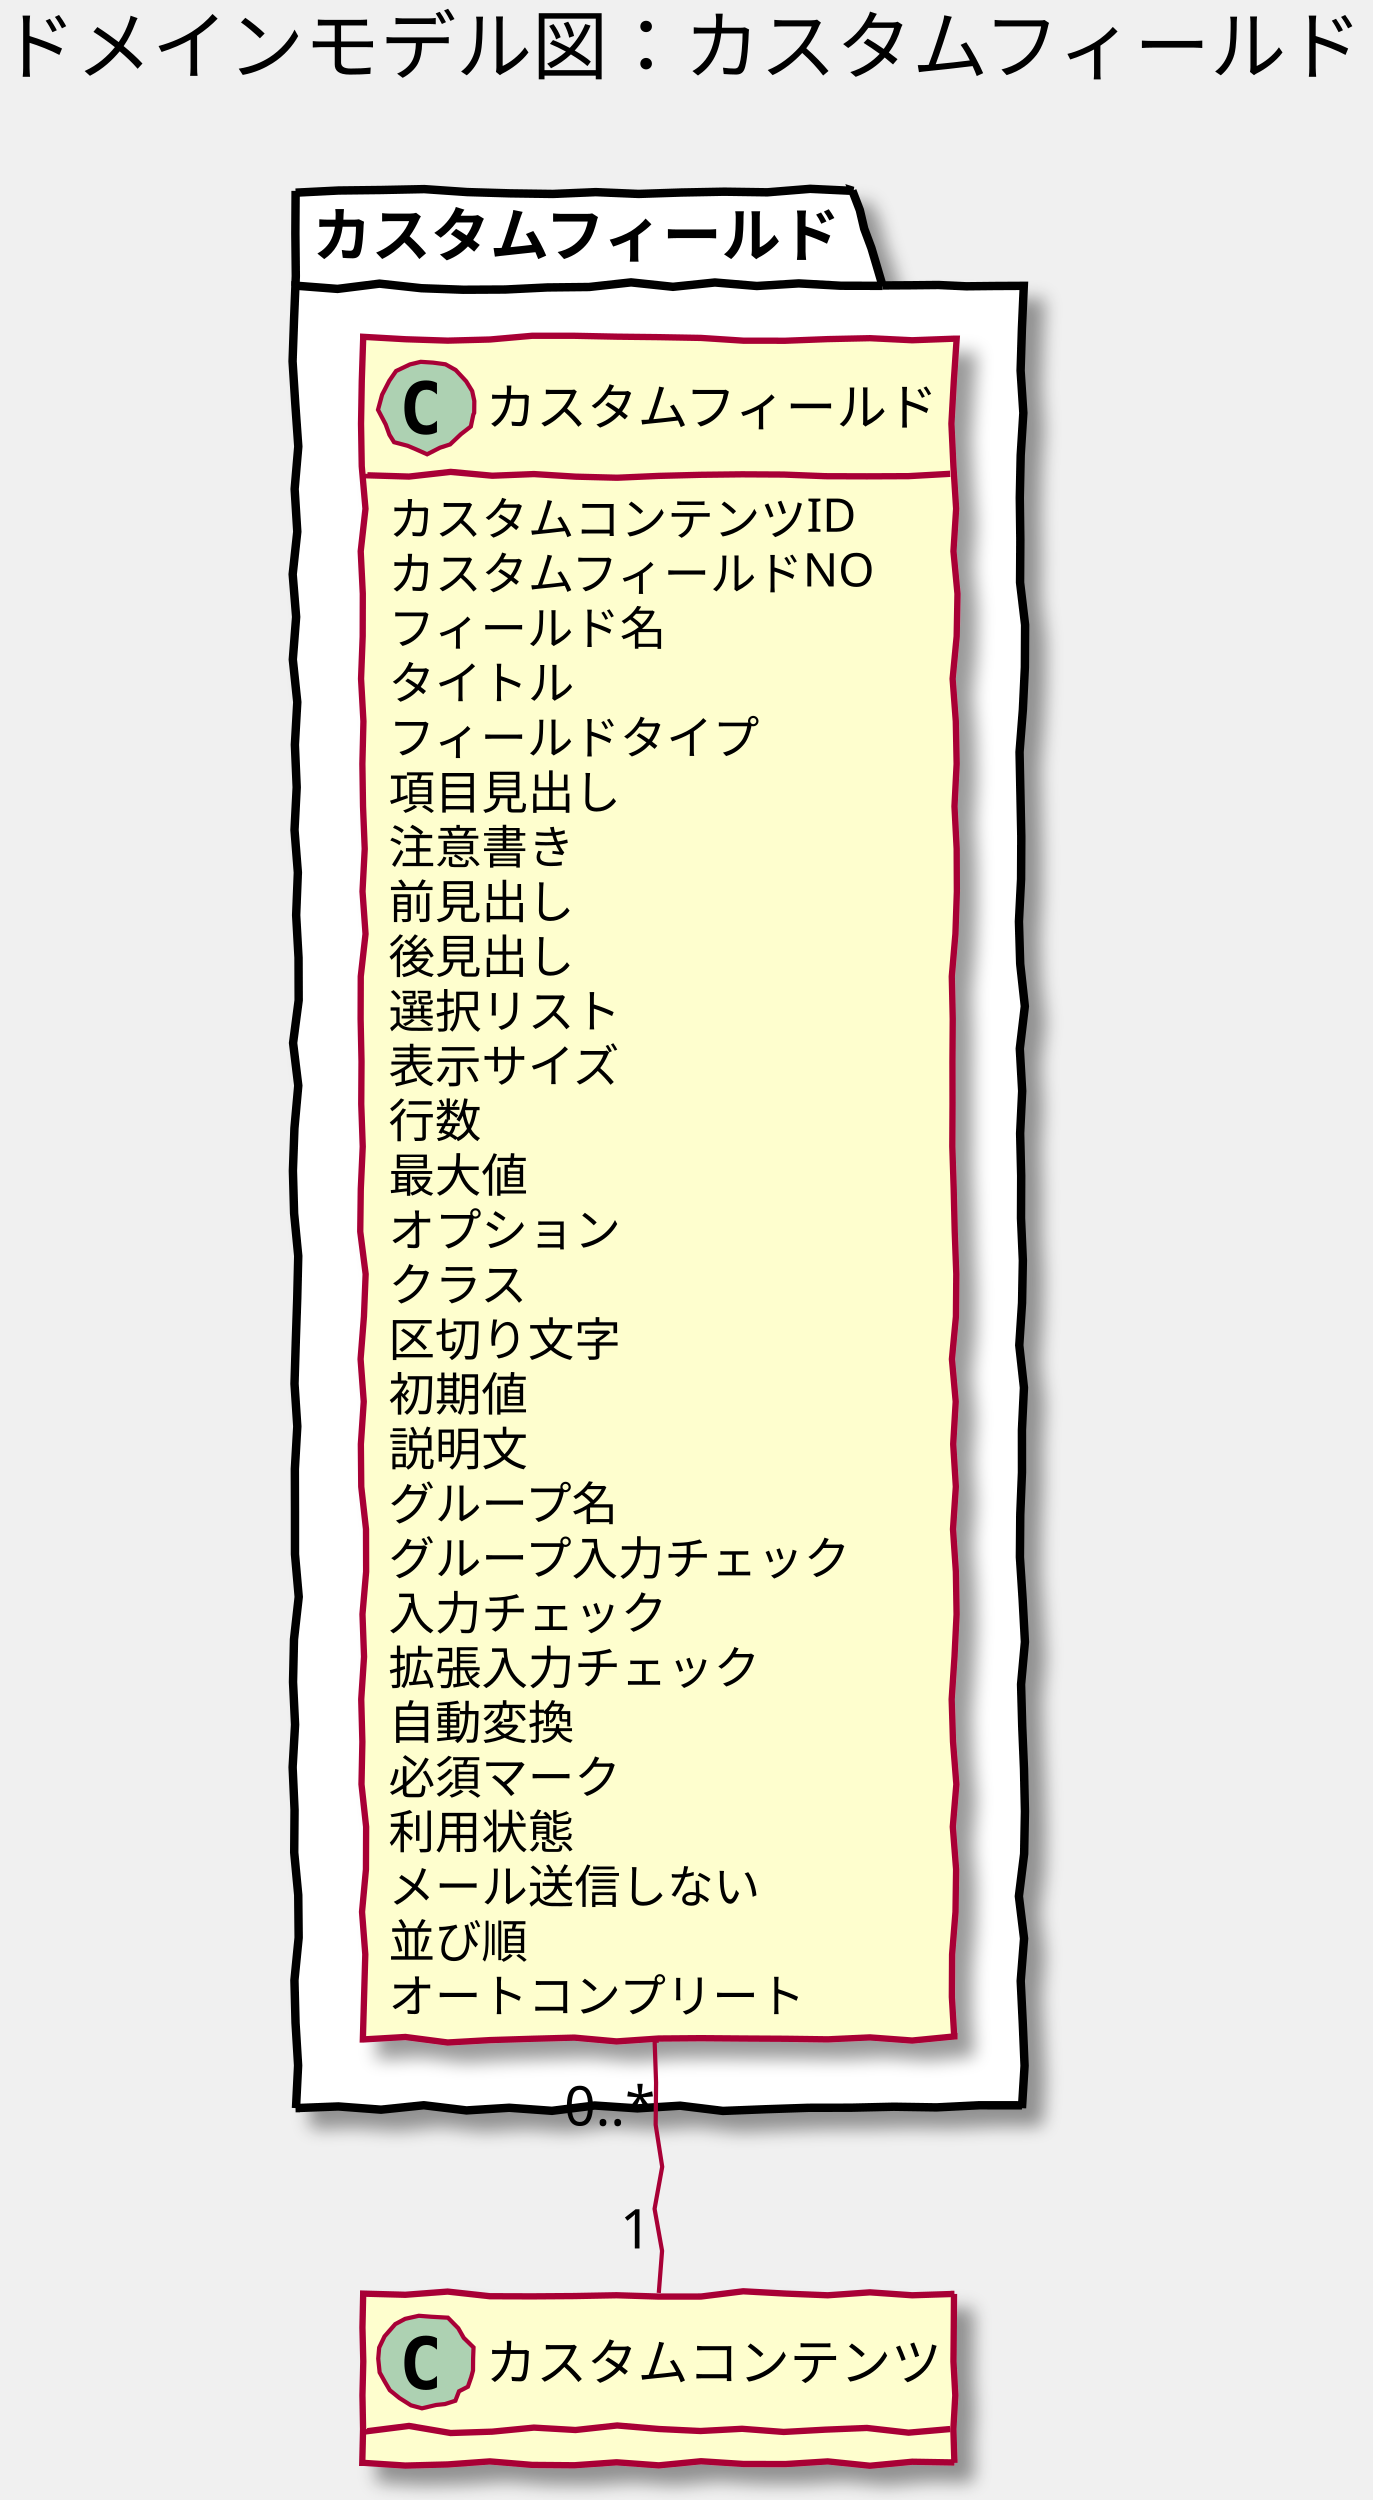
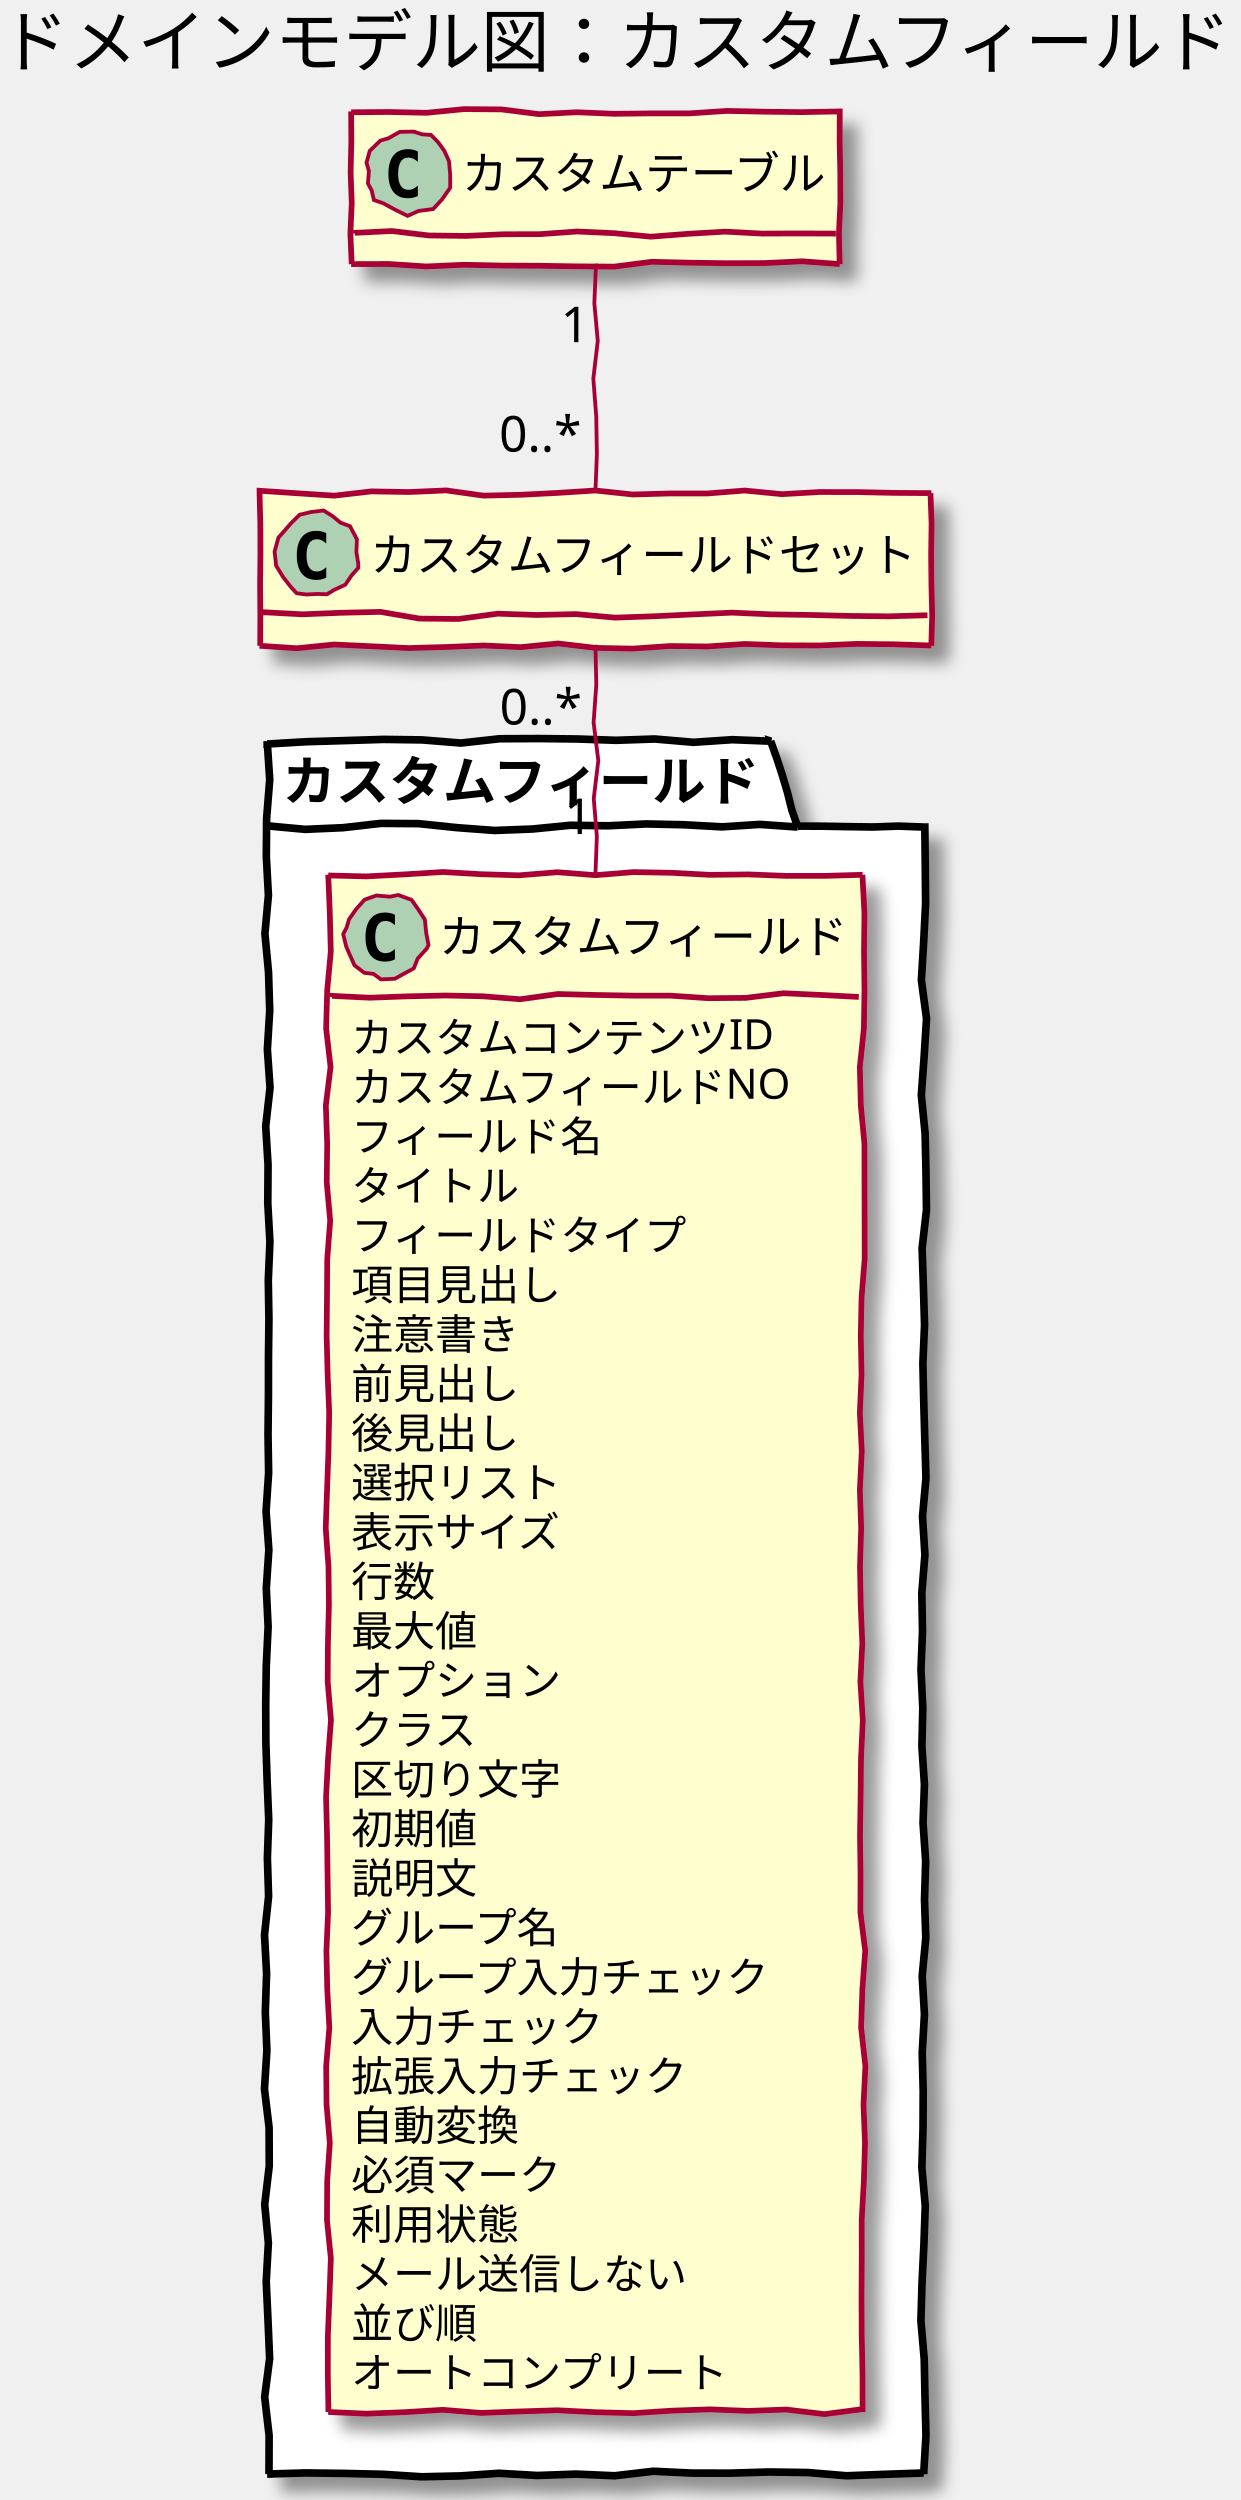
- <svg xmlns="http://www.w3.org/2000/svg" contentScriptType="application/ecmascript" contentStyleType="text/css" height="592px" preserveAspectRatio="none" style="width:325px;height:592px;" version="1.1" viewBox="0 0 325 592" width="325px" zoomAndPan="magnify">
+ <svg xmlns="http://www.w3.org/2000/svg" contentScriptType="application/ecmascript" contentStyleType="text/css" height="655px" preserveAspectRatio="none" style="width:325px;height:655px;" version="1.1" viewBox="0 0 325 655" width="325px" zoomAndPan="magnify">
  <defs>
-     <filter height="300%" id="f397h1p" width="300%" x="-1" y="-1">
+     <filter height="300%" id="ffr9xhx" width="300%" x="-1" y="-1">
      <feGaussianBlur result="blurOut" stdDeviation="2.0" />
      <feColorMatrix in="blurOut" result="blurOut2" type="matrix" values="0 0 0 0 0 0 0 0 0 0 0 0 0 0 0 0 0 0 .4 0" />
      <feOffset dx="4.0" dy="4.0" in="blurOut2" result="blurOut3" />
      <feBlend in="SourceGraphic" in2="blurOut3" mode="normal" />
    </filter>
  </defs>
  <g>
    <text fill="#000000" font-family="sans-serif" font-size="18" lengthAdjust="spacingAndGlyphs" textLength="324" x="0" y="17.402">ドメインモデル図：カスタムフィールド</text>
-     <polygon fill="#FFFFFF" filter="url(#f397h1p)" points="70,45.199,70,45.624,80.154,45.112,90.308,44.992,100.462,44.782,110.615,45.483,120.769,45.784,130.923,45.926,141.077,45.496,151.231,45.922,161.385,45.586,171.538,45.392,181.692,45.539,191.846,44.716,202,45.199,201.84,45.15,203.608,49.762,204.639,54.145,206.35,58.739,207.683,63.216,209,67.688,209,67.594,215.6,67.555,222.2,67.485,228.8,67.796,235.4,67.724,242,67.688,242.439,67.688,241.992,77.723,241.679,87.758,242.329,97.793,241.7,107.828,241.488,117.863,241.614,127.898,241.552,137.934,242.744,147.969,242.691,158.004,242.217,168.039,241.431,178.074,241.638,188.109,241.843,198.144,241.79,208.18,241.284,218.215,241.585,228.25,242.682,238.285,241.49,248.32,242.052,258.356,241.568,268.391,241.815,278.426,241.774,288.461,242.212,298.496,242.022,308.531,241.365,318.566,242.47,328.602,241.995,338.637,242.004,348.672,241.597,358.707,241.516,368.742,242.164,378.777,242.703,388.812,241.79,398.848,242.065,408.883,242.483,418.918,242.705,428.953,242.516,438.988,241.273,449.023,242.498,459.059,241.704,469.094,242.193,479.129,242.619,489.164,242,499.199,242,498.542,231.882,498.527,221.765,499.029,211.647,498.873,201.529,499.105,191.412,499.125,181.294,499.466,171.177,499.867,161.059,498.628,150.941,499.264,140.823,498.582,130.706,499.845,120.588,499.115,110.471,499.748,100.353,498.521,90.235,499.571,80.118,498.806,70,499.199,70.089,499.199,70.592,489.11,69.982,479.021,69.723,468.933,70.721,458.844,70.626,448.755,69.668,438.666,69.751,428.577,69.296,418.488,69.874,408.399,69.391,398.31,69.616,388.221,70.739,378.133,69.85,368.044,69.85,357.955,69.822,347.866,70.402,337.777,69.739,327.688,70.043,317.599,70.381,307.51,70.625,297.421,69.644,287.333,69.361,277.244,69.723,267.155,70.633,257.066,69.402,246.977,70.724,236.888,70.693,226.799,70.13,216.71,70.534,206.621,69.739,196.533,70.258,186.444,69.827,176.355,70.397,166.266,69.34,156.177,70.126,146.088,69.308,135.999,70.397,125.91,69.771,115.821,70.638,105.733,69.923,95.644,69.282,85.555,69.637,75.466,70.048,65.377,69.94,55.288,70,45.199" style="stroke: #000000; stroke-width: 2.0;" />
-     <path d="M70,67.688 L70,67.644 L79.929,68.411 L89.857,67.166 L99.786,68.249 L109.714,68.612 L119.643,68.557 L129.571,68.069 L139.5,67.961 L149.429,66.867 L159.357,67.919 L169.286,66.89 L179.214,67.724 L189.143,67.108 L199.071,67.662 L209,67.688 " fill="#FFFFFF" style="stroke: #000000; stroke-width: 2.0;" />
-     <text fill="#000000" font-family="sans-serif" font-size="14" font-weight="bold" lengthAdjust="spacingAndGlyphs" textLength="126" x="74" y="60.734">カスタムフィールド</text>
-     <polygon fill="#FEFECE" filter="url(#f397h1p)" points="86,80.199,86,79.756,96,80.333,106,80.664,116,80.395,126,79.512,136,79.513,146,79.722,156,79.838,166,80.019,176,80.673,186,80.689,196,80.301,206,80.081,216,80.573,226,80.199,226.537,80.199,225.857,90.268,225.292,100.336,225.766,110.405,226.412,120.473,225.776,130.542,226.728,140.611,226.537,150.679,225.577,160.748,226.333,170.816,226.528,180.885,226.018,190.953,226.536,201.022,226.583,211.09,226.24,221.159,225.381,231.227,225.607,241.296,225.535,251.365,225.555,261.433,225.505,271.502,225.831,281.57,226.074,291.639,226.446,301.707,226.361,311.776,225.412,321.844,226.309,331.913,225.714,341.982,226.342,352.05,225.669,362.119,226.349,372.187,226.514,382.256,226.023,392.324,225.353,402.393,225.671,412.462,226.462,422.53,225.619,432.599,226.405,442.667,226.261,452.736,225.452,462.804,225.398,472.873,226,482.941,226,482.223,216,483.197,206,482.454,196,482.914,186,482.778,176,482.718,166,482.636,156,482.718,146,483.406,136,482.505,126,482.78,116,483.093,106,483.659,96,482.353,86,482.941,85.923,482.941,86.211,472.873,86.501,462.804,85.728,452.736,86.658,442.667,86.699,432.599,85.601,422.53,85.81,412.462,85.54,402.393,86.206,392.324,85.835,382.256,86.699,372.187,86.672,362.119,85.545,352.05,85.452,341.982,86.137,331.913,85.386,321.844,86.181,311.776,86.585,301.707,85.305,291.639,85.434,281.57,85.897,271.502,85.541,261.433,85.607,251.365,85.394,241.296,85.427,231.227,86.559,221.159,85.842,211.09,86.365,201.022,85.964,190.953,85.812,180.885,86.061,170.816,85.497,160.748,85.885,150.679,85.912,140.611,85.416,130.542,86.546,120.473,85.661,110.405,85.493,100.336,85.667,90.268,86,80.199" style="stroke: #A80036; stroke-width: 1.5;" />
-     <polygon fill="#ADD1B2" points="112.089,98.164,111.495,100.993,109.123,102.828,106.588,105.238,104.186,106.017,101.139,107.576,98.629,106.453,96.532,105.563,93.312,104.712,92.222,102.969,91.334,100.517,89.513,97.041,90.482,93.467,92.195,90.161,93.785,87.858,97.076,86.294,99.629,85.679,102.531,85.869,105.483,86.266,107.912,87.624,110.396,90.295,111.812,92.605,112.319,94.953,112.287,97.762" style="stroke: #A80036; stroke-width: 1.0;" />
-     <path d="M103.473,102.342 Q102.892,102.641 102.253,102.79 Q101.614,102.94 100.908,102.94 Q98.401,102.94 97.082,101.288 Q95.762,99.636 95.762,96.515 Q95.762,93.386 97.082,91.734 Q98.401,90.082 100.908,90.082 Q101.614,90.082 102.261,90.231 Q102.909,90.381 103.473,90.68 L103.473,93.402 Q102.842,92.821 102.249,92.552 Q101.655,92.282 101.024,92.282 Q99.68,92.282 98.995,93.348 Q98.31,94.415 98.31,96.515 Q98.31,98.607 98.995,99.674 Q99.68,100.74 101.024,100.74 Q101.655,100.74 102.249,100.471 Q102.842,100.201 103.473,99.62 Z " />
-     <text fill="#000000" font-family="sans-serif" font-size="12" lengthAdjust="spacingAndGlyphs" textLength="108" x="115" y="100.734">カスタムフィールド</text>
-     <path d="M87,112.199 L87,112.551 L96.857,112.852 L106.714,111.742 L116.571,112.652 L126.429,112.258 L136.286,112.871 L146.143,113.127 L156,112.692 L165.857,112.435 L175.714,112.318 L185.571,112.375 L195.429,112.763 L205.286,112.796 L215.143,112.751 L225,112.199 " fill="#FEFECE" style="stroke: #A80036; stroke-width: 1.5;" />
-     <text fill="#000000" font-family="sans-serif" font-size="11" lengthAdjust="spacingAndGlyphs" textLength="110" x="92" y="126.834">カスタムコンテンツID</text>
-     <text fill="#000000" font-family="sans-serif" font-size="11" lengthAdjust="spacingAndGlyphs" textLength="116" x="92" y="139.789">カスタムフィールドNO</text>
-     <text fill="#000000" font-family="sans-serif" font-size="11" lengthAdjust="spacingAndGlyphs" textLength="66" x="92" y="152.744">フィールド名</text>
-     <text fill="#000000" font-family="sans-serif" font-size="11" lengthAdjust="spacingAndGlyphs" textLength="44" x="92" y="165.699">タイトル</text>
-     <text fill="#000000" font-family="sans-serif" font-size="11" lengthAdjust="spacingAndGlyphs" textLength="88" x="92" y="178.654">フィールドタイプ</text>
-     <text fill="#000000" font-family="sans-serif" font-size="11" lengthAdjust="spacingAndGlyphs" textLength="55" x="92" y="191.609">項目見出し</text>
-     <text fill="#000000" font-family="sans-serif" font-size="11" lengthAdjust="spacingAndGlyphs" textLength="44" x="92" y="204.565">注意書き</text>
-     <text fill="#000000" font-family="sans-serif" font-size="11" lengthAdjust="spacingAndGlyphs" textLength="44" x="92" y="217.519">前見出し</text>
-     <text fill="#000000" font-family="sans-serif" font-size="11" lengthAdjust="spacingAndGlyphs" textLength="44" x="92" y="230.475">後見出し</text>
-     <text fill="#000000" font-family="sans-serif" font-size="11" lengthAdjust="spacingAndGlyphs" textLength="55" x="92" y="243.43">選択リスト</text>
-     <text fill="#000000" font-family="sans-serif" font-size="11" lengthAdjust="spacingAndGlyphs" textLength="55" x="92" y="256.385">表示サイズ</text>
-     <text fill="#000000" font-family="sans-serif" font-size="11" lengthAdjust="spacingAndGlyphs" textLength="22" x="92" y="269.34">行数</text>
-     <text fill="#000000" font-family="sans-serif" font-size="11" lengthAdjust="spacingAndGlyphs" textLength="33" x="92" y="282.295">最大値</text>
-     <text fill="#000000" font-family="sans-serif" font-size="11" lengthAdjust="spacingAndGlyphs" textLength="55" x="92" y="295.25">オプション</text>
-     <text fill="#000000" font-family="sans-serif" font-size="11" lengthAdjust="spacingAndGlyphs" textLength="33" x="92" y="308.205">クラス</text>
-     <text fill="#000000" font-family="sans-serif" font-size="11" lengthAdjust="spacingAndGlyphs" textLength="55" x="92" y="321.16">区切り文字</text>
-     <text fill="#000000" font-family="sans-serif" font-size="11" lengthAdjust="spacingAndGlyphs" textLength="33" x="92" y="334.115">初期値</text>
-     <text fill="#000000" font-family="sans-serif" font-size="11" lengthAdjust="spacingAndGlyphs" textLength="33" x="92" y="347.07">説明文</text>
-     <text fill="#000000" font-family="sans-serif" font-size="11" lengthAdjust="spacingAndGlyphs" textLength="55" x="92" y="360.025">グループ名</text>
-     <text fill="#000000" font-family="sans-serif" font-size="11" lengthAdjust="spacingAndGlyphs" textLength="110" x="92" y="372.981">グループ入力チェック</text>
-     <text fill="#000000" font-family="sans-serif" font-size="11" lengthAdjust="spacingAndGlyphs" textLength="66" x="92" y="385.935">入力チェック</text>
-     <text fill="#000000" font-family="sans-serif" font-size="11" lengthAdjust="spacingAndGlyphs" textLength="88" x="92" y="398.891">拡張入力チェック</text>
-     <text fill="#000000" font-family="sans-serif" font-size="11" lengthAdjust="spacingAndGlyphs" textLength="44" x="92" y="411.846">自動変換</text>
-     <text fill="#000000" font-family="sans-serif" font-size="11" lengthAdjust="spacingAndGlyphs" textLength="55" x="92" y="424.801">必須マーク</text>
-     <text fill="#000000" font-family="sans-serif" font-size="11" lengthAdjust="spacingAndGlyphs" textLength="44" x="92" y="437.756">利用状態</text>
-     <text fill="#000000" font-family="sans-serif" font-size="11" lengthAdjust="spacingAndGlyphs" textLength="88" x="92" y="450.711">メール送信しない</text>
-     <text fill="#000000" font-family="sans-serif" font-size="11" lengthAdjust="spacingAndGlyphs" textLength="33" x="92" y="463.666">並び順</text>
-     <text fill="#000000" font-family="sans-serif" font-size="11" lengthAdjust="spacingAndGlyphs" textLength="99" x="92" y="476.621">オートコンプリート</text>
-     <polygon fill="#FEFECE" filter="url(#f397h1p)" points="86,543.199,86,543.131,96,543.404,106,542.645,116,543.746,126,543.78,136,543.707,146,543.513,156,543.83,166,543.819,176,542.575,186,543.12,196,543.523,206,542.826,216,543.522,226,543.199,225.907,543.199,225.85,551.199,225.776,559.199,226.211,567.199,225.755,575.199,226,583.199,226,583.108,216,582.935,206,583.884,196,582.855,186,583.485,176,583.464,166,582.815,156,583.793,146,583.066,136,583.77,126,583.684,116,582.854,106,583.575,96,583.842,86,583.199,85.785,583.199,85.978,575.199,85.829,567.199,86.027,559.199,85.828,551.199,86,543.199" style="stroke: #A80036; stroke-width: 1.5;" />
-     <polygon fill="#ADD1B2" points="111.586,562.91,110.795,565.178,108.694,566.259,107.836,568.494,105.374,569.282,103.288,569.496,99.925,570.292,97.313,569.581,94.581,567.85,92.309,566.007,91.114,563.976,89.897,561.788,89.562,558.528,89.79,555.911,91.058,553.249,93.593,550.352,95.926,549.106,99.183,548.374,102.184,548.61,106.068,548.827,108.511,551.317,109.814,553.603,112.133,555.87,112.034,558.403,112.008,561.34" style="stroke: #A80036; stroke-width: 1.0;" />
-     <path d="M103.473,565.342 Q102.892,565.641 102.253,565.79 Q101.614,565.94 100.908,565.94 Q98.401,565.94 97.082,564.288 Q95.762,562.636 95.762,559.515 Q95.762,556.386 97.082,554.734 Q98.401,553.082 100.908,553.082 Q101.614,553.082 102.261,553.231 Q102.909,553.381 103.473,553.68 L103.473,556.402 Q102.842,555.821 102.249,555.552 Q101.655,555.282 101.024,555.282 Q99.68,555.282 98.995,556.348 Q98.31,557.415 98.31,559.515 Q98.31,561.607 98.995,562.674 Q99.68,563.74 101.024,563.74 Q101.655,563.74 102.249,563.471 Q102.842,563.201 103.473,562.62 Z " />
-     <text fill="#000000" font-family="sans-serif" font-size="12" lengthAdjust="spacingAndGlyphs" textLength="108" x="115" y="563.734">カスタムコンテンツ</text>
-     <path d="M87,575.199 L87,575.706 L96.857,574.459 L106.714,576.139 L116.571,575.815 L126.429,574.856 L136.286,575.427 L146.143,574.352 L156,575.185 L165.857,575.664 L175.714,575.136 L185.571,575.887 L195.429,575.342 L205.286,574.939 L215.143,576.055 L225,575.199 " fill="#FEFECE" style="stroke: #A80036; stroke-width: 1.5;" />
-     <path d="M156,483.229 L155.013,483.229 L155.36,493.186 L155.259,503.143 L156.81,513.099 L155.002,523.056 L156.777,533.013 L156,542.969 " fill="none" style="stroke: #A80036; stroke-width: 1.0;" />
-     <text fill="#000000" font-family="sans-serif" font-size="13" lengthAdjust="spacingAndGlyphs" textLength="22" x="133.605" y="503.32">0..*</text>
-     <text fill="#000000" font-family="sans-serif" font-size="13" lengthAdjust="spacingAndGlyphs" textLength="8" x="146.825" y="532.438">1</text>
+     <polygon fill="#FFFFFF" filter="url(#ffr9xhx)" points="70,194.199,70,194.935,80.154,194.337,90.308,194.037,100.462,193.72,110.615,193.855,120.769,194.677,130.923,193.548,141.077,193.504,151.231,193.613,161.385,193.962,171.538,193.616,181.692,194.486,191.846,193.798,202,194.199,201.909,194.171,203.543,198.741,205.017,203.262,206.343,207.737,207.44,212.14,209,216.688,209,216.44,215.6,216.463,222.2,216.583,228.8,216.671,235.4,216.439,242,216.688,242.303,216.688,242.415,226.723,242.51,236.758,241.998,246.793,241.403,256.828,242.745,266.863,242.12,276.898,241.382,286.934,242.378,296.969,242.603,307.004,242.734,317.039,241.587,327.074,241.932,337.109,242.23,347.144,241.791,357.18,242.017,367.215,242.303,377.25,242.602,387.285,241.697,397.32,242.328,407.356,241.513,417.391,241.695,427.426,241.295,437.461,241.776,447.496,241.538,457.531,242.201,467.566,241.833,477.602,242.522,487.637,242.219,497.672,242.559,507.707,241.611,517.742,242.205,527.777,241.617,537.812,241.876,547.848,241.825,557.883,241.526,567.918,242.419,577.953,242.069,587.988,241.574,598.023,241.277,608.059,242.144,618.094,242.35,628.129,242.603,638.164,242,648.199,242,647.918,231.882,648.268,221.765,648.648,211.647,647.803,201.529,647.658,191.412,647.962,181.294,647.947,171.177,647.464,161.059,648.647,150.941,648.211,140.823,648.573,130.706,647.998,120.588,648.688,110.471,648.913,100.353,648.263,90.235,648.028,80.118,647.904,70,648.199,70.475,648.199,70.511,638.11,69.34,628.021,70.646,617.933,70.214,607.844,69.749,597.755,70.312,587.666,69.35,577.577,70.543,567.488,70.503,557.399,69.289,547.31,69.926,537.221,69.511,527.133,69.848,517.044,69.299,506.955,70.372,496.866,70.054,486.777,70.407,476.688,69.987,466.599,69.66,456.51,69.62,446.421,69.766,436.333,70.251,426.244,69.771,416.155,70.441,406.066,69.709,395.977,70.381,385.888,70.22,375.799,70.334,365.71,70.343,355.621,70.461,345.533,70.293,335.444,70.722,325.355,70.159,315.266,70.229,305.177,69.614,295.088,70.747,284.999,70.051,274.91,70.664,264.821,70.355,254.733,69.409,244.644,70.324,234.555,69.78,224.466,69.857,214.377,70.667,204.288,70,194.199" style="stroke: #000000; stroke-width: 2.0;" />
+     <path d="M70,216.688 L70,216.372 L79.929,217.291 L89.857,216.856 L99.786,215.725 L109.714,215.797 L119.643,216.838 L129.571,217.585 L139.5,217.2 L149.429,216.22 L159.357,216.357 L169.286,215.869 L179.214,216.086 L189.143,216.638 L199.071,215.992 L209,216.688 " fill="#FFFFFF" style="stroke: #000000; stroke-width: 2.0;" />
+     <text fill="#000000" font-family="sans-serif" font-size="14" font-weight="bold" lengthAdjust="spacingAndGlyphs" textLength="126" x="74" y="209.734">カスタムフィールド</text>
+     <polygon fill="#FEFECE" filter="url(#ffr9xhx)" points="86,229.199,86,229.371,96,229.616,106,229.086,116,228.465,126,229.041,136,229.336,146,228.518,156,229.296,166,228.484,176,228.676,186,229.211,196,229.094,206,229.482,216,229.481,226,229.199,225.958,229.199,226.485,239.268,226.374,249.336,226.497,259.405,226.339,269.473,225.279,279.542,225.533,289.611,226.485,299.679,226.495,309.748,226.529,319.816,226.545,329.885,225.729,339.953,225.52,350.022,225.725,360.09,225.287,370.159,225.788,380.228,225.289,390.296,225.621,400.365,225.321,410.433,225.508,420.502,225.929,430.57,225.422,440.639,226.061,450.707,225.582,460.776,225.479,470.844,225.323,480.913,225.461,490.982,225.425,501.05,226.691,511.119,225.946,521.187,225.613,531.256,226.737,541.324,226.239,551.393,226.633,561.462,226.331,571.53,225.769,581.599,225.787,591.667,225.716,601.736,225.771,611.804,225.978,621.873,226,631.941,226,631.195,216,632.506,206,631.301,196,631.664,186,631.25,176,631.595,166,632.249,156,631.995,146,631.488,136,631.805,126,632.186,116,631.373,106,631.986,96,632.384,86,631.941,86.043,631.941,85.883,621.873,85.905,611.804,86.317,601.736,86.679,591.667,85.666,581.599,85.72,571.53,86.414,561.462,85.554,551.393,85.459,541.324,86.289,531.256,85.743,521.187,85.518,511.119,85.956,501.05,85.818,490.982,85.686,480.913,85.427,470.844,85.952,460.776,86.715,450.707,85.856,440.639,85.914,430.57,86.171,420.502,86.063,410.433,85.339,400.365,85.69,390.296,86.052,380.228,86.251,370.159,85.843,360.09,85.576,350.022,85.668,339.953,85.739,329.885,86.507,319.816,85.6,309.748,85.721,299.679,85.37,289.611,86.604,279.542,85.444,269.473,85.731,259.405,86.668,249.336,86.413,239.268,86,229.199" style="stroke: #A80036; stroke-width: 1.5;" />
+     <polygon fill="#ADD1B2" points="111.801,248.535,109.424,251.158,108.403,253.734,106.142,254.938,103.434,256.439,99.815,256.597,97.853,255.171,95.416,254.864,92.868,252.902,91.503,249.845,90.694,247.95,89.921,244.747,90.84,242.96,91.418,240.91,93.249,238.261,95.508,235.719,98.597,234.627,102.204,234.93,104.335,234.483,107.828,235.762,109.592,238.271,111.31,240.937,111.689,244.561,112.269,247.595" style="stroke: #A80036; stroke-width: 1.0;" />
+     <path d="M103.473,251.342 Q102.892,251.641 102.253,251.791 Q101.614,251.94 100.908,251.94 Q98.401,251.94 97.082,250.288 Q95.762,248.636 95.762,245.515 Q95.762,242.386 97.082,240.734 Q98.401,239.082 100.908,239.082 Q101.614,239.082 102.261,239.231 Q102.909,239.381 103.473,239.68 L103.473,242.402 Q102.842,241.821 102.249,241.552 Q101.655,241.282 101.024,241.282 Q99.68,241.282 98.995,242.348 Q98.31,243.415 98.31,245.515 Q98.31,247.607 98.995,248.674 Q99.68,249.74 101.024,249.74 Q101.655,249.74 102.249,249.47 Q102.842,249.201 103.473,248.62 Z " />
+     <text fill="#000000" font-family="sans-serif" font-size="12" lengthAdjust="spacingAndGlyphs" textLength="108" x="115" y="249.734">カスタムフィールド</text>
+     <path d="M87,261.199 L87,260.92 L96.857,261.401 L106.714,261.041 L116.571,260.823 L126.429,261.021 L136.286,261.807 L146.143,260.432 L156,260.683 L165.857,260.857 L175.714,260.864 L185.571,261.53 L195.429,261.44 L205.286,260.229 L215.143,260.681 L225,261.199 " fill="#FEFECE" style="stroke: #A80036; stroke-width: 1.5;" />
+     <text fill="#000000" font-family="sans-serif" font-size="11" lengthAdjust="spacingAndGlyphs" textLength="110" x="92" y="275.834">カスタムコンテンツID</text>
+     <text fill="#000000" font-family="sans-serif" font-size="11" lengthAdjust="spacingAndGlyphs" textLength="116" x="92" y="288.789">カスタムフィールドNO</text>
+     <text fill="#000000" font-family="sans-serif" font-size="11" lengthAdjust="spacingAndGlyphs" textLength="66" x="92" y="301.744">フィールド名</text>
+     <text fill="#000000" font-family="sans-serif" font-size="11" lengthAdjust="spacingAndGlyphs" textLength="44" x="92" y="314.699">タイトル</text>
+     <text fill="#000000" font-family="sans-serif" font-size="11" lengthAdjust="spacingAndGlyphs" textLength="88" x="92" y="327.654">フィールドタイプ</text>
+     <text fill="#000000" font-family="sans-serif" font-size="11" lengthAdjust="spacingAndGlyphs" textLength="55" x="92" y="340.609">項目見出し</text>
+     <text fill="#000000" font-family="sans-serif" font-size="11" lengthAdjust="spacingAndGlyphs" textLength="44" x="92" y="353.565">注意書き</text>
+     <text fill="#000000" font-family="sans-serif" font-size="11" lengthAdjust="spacingAndGlyphs" textLength="44" x="92" y="366.519">前見出し</text>
+     <text fill="#000000" font-family="sans-serif" font-size="11" lengthAdjust="spacingAndGlyphs" textLength="44" x="92" y="379.475">後見出し</text>
+     <text fill="#000000" font-family="sans-serif" font-size="11" lengthAdjust="spacingAndGlyphs" textLength="55" x="92" y="392.43">選択リスト</text>
+     <text fill="#000000" font-family="sans-serif" font-size="11" lengthAdjust="spacingAndGlyphs" textLength="55" x="92" y="405.385">表示サイズ</text>
+     <text fill="#000000" font-family="sans-serif" font-size="11" lengthAdjust="spacingAndGlyphs" textLength="22" x="92" y="418.34">行数</text>
+     <text fill="#000000" font-family="sans-serif" font-size="11" lengthAdjust="spacingAndGlyphs" textLength="33" x="92" y="431.295">最大値</text>
+     <text fill="#000000" font-family="sans-serif" font-size="11" lengthAdjust="spacingAndGlyphs" textLength="55" x="92" y="444.25">オプション</text>
+     <text fill="#000000" font-family="sans-serif" font-size="11" lengthAdjust="spacingAndGlyphs" textLength="33" x="92" y="457.205">クラス</text>
+     <text fill="#000000" font-family="sans-serif" font-size="11" lengthAdjust="spacingAndGlyphs" textLength="55" x="92" y="470.16">区切り文字</text>
+     <text fill="#000000" font-family="sans-serif" font-size="11" lengthAdjust="spacingAndGlyphs" textLength="33" x="92" y="483.115">初期値</text>
+     <text fill="#000000" font-family="sans-serif" font-size="11" lengthAdjust="spacingAndGlyphs" textLength="33" x="92" y="496.07">説明文</text>
+     <text fill="#000000" font-family="sans-serif" font-size="11" lengthAdjust="spacingAndGlyphs" textLength="55" x="92" y="509.025">グループ名</text>
+     <text fill="#000000" font-family="sans-serif" font-size="11" lengthAdjust="spacingAndGlyphs" textLength="110" x="92" y="521.981">グループ入力チェック</text>
+     <text fill="#000000" font-family="sans-serif" font-size="11" lengthAdjust="spacingAndGlyphs" textLength="66" x="92" y="534.936">入力チェック</text>
+     <text fill="#000000" font-family="sans-serif" font-size="11" lengthAdjust="spacingAndGlyphs" textLength="88" x="92" y="547.891">拡張入力チェック</text>
+     <text fill="#000000" font-family="sans-serif" font-size="11" lengthAdjust="spacingAndGlyphs" textLength="44" x="92" y="560.846">自動変換</text>
+     <text fill="#000000" font-family="sans-serif" font-size="11" lengthAdjust="spacingAndGlyphs" textLength="55" x="92" y="573.801">必須マーク</text>
+     <text fill="#000000" font-family="sans-serif" font-size="11" lengthAdjust="spacingAndGlyphs" textLength="44" x="92" y="586.756">利用状態</text>
+     <text fill="#000000" font-family="sans-serif" font-size="11" lengthAdjust="spacingAndGlyphs" textLength="88" x="92" y="599.711">メール送信しない</text>
+     <text fill="#000000" font-family="sans-serif" font-size="11" lengthAdjust="spacingAndGlyphs" textLength="33" x="92" y="612.666">並び順</text>
+     <text fill="#000000" font-family="sans-serif" font-size="11" lengthAdjust="spacingAndGlyphs" textLength="99" x="92" y="625.621">オートコンプリート</text>
+     <polygon fill="#FEFECE" filter="url(#ffr9xhx)" points="68,129.199,68,128.581,77.778,129.227,87.556,129.866,97.333,128.743,107.111,128.912,116.889,128.49,126.667,129.856,136.444,129.634,146.222,129.134,156,128.509,165.778,129.556,175.556,129.286,185.333,129.291,195.111,128.522,204.889,129.47,214.667,128.91,224.444,128.921,234.222,129.134,244,129.199,243.779,129.199,244.074,137.199,243.956,145.199,244.031,153.199,244.234,161.199,244,169.199,244,169.127,234.222,168.802,224.444,168.697,214.667,169.115,204.889,169.08,195.111,168.716,185.333,169.378,175.556,169.258,165.778,169.939,156,169.745,146.222,168.589,136.444,169.55,126.667,169.117,116.889,169.514,107.111,169.794,97.333,169.323,87.556,168.862,77.778,169.839,68,169.199,68.174,169.199,68.209,161.199,68.141,153.199,68.231,145.199,68.209,137.199,68,129.199" style="stroke: #A80036; stroke-width: 1.5;" />
+     <polygon fill="#ADD1B2" points="93.869,148.785,92.12,150.75,90.47,153.194,87.563,154.541,85.661,155.693,83.199,155.614,80.254,155.757,77.743,155.436,76.295,153.9,74.183,151.208,72.346,148.207,71.949,144.489,72.957,140.843,74.439,139.177,76.222,137.116,78.494,134.87,81.43,134.156,84.773,133.754,87.243,135.298,89.186,136.93,91.704,137.865,93.517,141.302,93.378,144.648,93.868,147.702" style="stroke: #A80036; stroke-width: 1.0;" />
+     <path d="M85.473,151.342 Q84.892,151.641 84.253,151.791 Q83.614,151.94 82.908,151.94 Q80.401,151.94 79.082,150.288 Q77.762,148.636 77.762,145.515 Q77.762,142.386 79.082,140.734 Q80.401,139.082 82.908,139.082 Q83.614,139.082 84.261,139.231 Q84.909,139.381 85.473,139.68 L85.473,142.402 Q84.842,141.821 84.249,141.552 Q83.655,141.282 83.024,141.282 Q81.68,141.282 80.995,142.348 Q80.31,143.415 80.31,145.515 Q80.31,147.607 80.995,148.674 Q81.68,149.74 83.024,149.74 Q83.655,149.74 84.249,149.47 Q84.842,149.201 85.473,148.62 Z " />
+     <text fill="#000000" font-family="sans-serif" font-size="12" lengthAdjust="spacingAndGlyphs" textLength="144" x="97" y="149.734">カスタムフィールドセット</text>
+     <path d="M69,161.199 L69,160.4 L79.235,160.951 L89.471,160.543 L99.706,160.313 L109.941,162.075 L120.177,162.172 L130.412,160.781 L140.647,161.127 L150.882,160.893 L161.118,161.821 L171.353,161.462 L181.588,160.974 L191.823,160.512 L202.059,160.963 L212.294,161.121 L222.529,161.374 L232.765,161.478 L243,161.199 " fill="#FEFECE" style="stroke: #A80036; stroke-width: 1.5;" />
+     <polygon fill="#FEFECE" filter="url(#ffr9xhx)" points="92,29.199,92,29.416,101.846,29.343,111.692,29.556,121.538,28.588,131.385,28.664,141.231,29.912,151.077,29.406,160.923,29.816,170.769,29.706,180.615,29.706,190.462,29.058,200.308,29.265,210.154,29.377,220,29.199,220.015,29.199,219.992,37.199,220.155,45.199,220.183,53.199,219.798,61.199,220,69.199,220,69.181,210.154,68.462,200.308,68.926,190.462,68.965,180.615,68.821,170.769,68.59,160.923,69.856,151.077,69.785,141.231,69.628,131.385,69.577,121.538,69.366,111.692,69.814,101.846,69.168,92,69.199,92.152,69.199,91.8,61.199,92.158,53.199,91.863,45.199,92.049,37.199,92,29.199" style="stroke: #A80036; stroke-width: 1.5;" />
+     <polygon fill="#ADD1B2" points="117.957,49.184,115.817,52.24,113.505,54.757,109.654,55.273,106.784,56.56,103.297,54.832,100.371,53.236,97.974,52.42,97.361,49.862,96.4,48.074,96.652,44.792,96.025,42.639,96.877,39.523,99.672,36.827,101.737,36.236,104.736,34.549,108.354,34.48,110.523,35.181,112.917,35.362,114.7,37.153,116.406,39.502,117.634,42.227,117.942,45.596" style="stroke: #A80036; stroke-width: 1.0;" />
+     <path d="M109.473,51.342 Q108.892,51.641 108.253,51.791 Q107.614,51.94 106.908,51.94 Q104.401,51.94 103.082,50.288 Q101.762,48.636 101.762,45.515 Q101.762,42.386 103.082,40.734 Q104.401,39.082 106.908,39.082 Q107.614,39.082 108.261,39.231 Q108.909,39.381 109.473,39.68 L109.473,42.402 Q108.842,41.821 108.249,41.551 Q107.655,41.282 107.024,41.282 Q105.68,41.282 104.995,42.348 Q104.31,43.415 104.31,45.515 Q104.31,47.607 104.995,48.674 Q105.68,49.74 107.024,49.74 Q107.655,49.74 108.249,49.471 Q108.842,49.201 109.473,48.62 Z " />
+     <text fill="#000000" font-family="sans-serif" font-size="12" lengthAdjust="spacingAndGlyphs" textLength="96" x="121" y="49.734">カスタムテーブル</text>
+     <path d="M93,61.199 L93,61.003 L102.692,60.532 L112.385,61.697 L122.077,61.814 L131.769,61.38 L141.462,61.35 L151.154,60.651 L160.846,61.093 L170.538,62.011 L180.231,61.262 L189.923,60.693 L199.615,61.197 L209.308,61.161 L219,61.199 " fill="#FEFECE" style="stroke: #A80036; stroke-width: 1.5;" />
+     <path d="M156,169.409 L156.014,169.409 L156.232,179.359 L155.524,189.309 L156.756,199.259 L155.558,209.209 L156.378,219.159 L156,229.109 " fill="none" style="stroke: #A80036; stroke-width: 1.0;" />
+     <text fill="#000000" font-family="sans-serif" font-size="13" lengthAdjust="spacingAndGlyphs" textLength="22" x="130.906" y="189.815">0..*</text>
+     <text fill="#000000" font-family="sans-serif" font-size="13" lengthAdjust="spacingAndGlyphs" textLength="8" x="147.844" y="218.521">1</text>
+     <path d="M156,69.559 L156.13,69.559 L155.718,79.446 L156.613,89.333 L155.451,99.219 L156.219,109.106 L156.381,118.993 L156,128.879 " fill="none" style="stroke: #A80036; stroke-width: 1.0;" />
+     <text fill="#000000" font-family="sans-serif" font-size="13" lengthAdjust="spacingAndGlyphs" textLength="8" x="146.925" y="89.657">1</text>
+     <text fill="#000000" font-family="sans-serif" font-size="13" lengthAdjust="spacingAndGlyphs" textLength="22" x="130.769" y="118.321">0..*</text>
  </g>
</svg>
